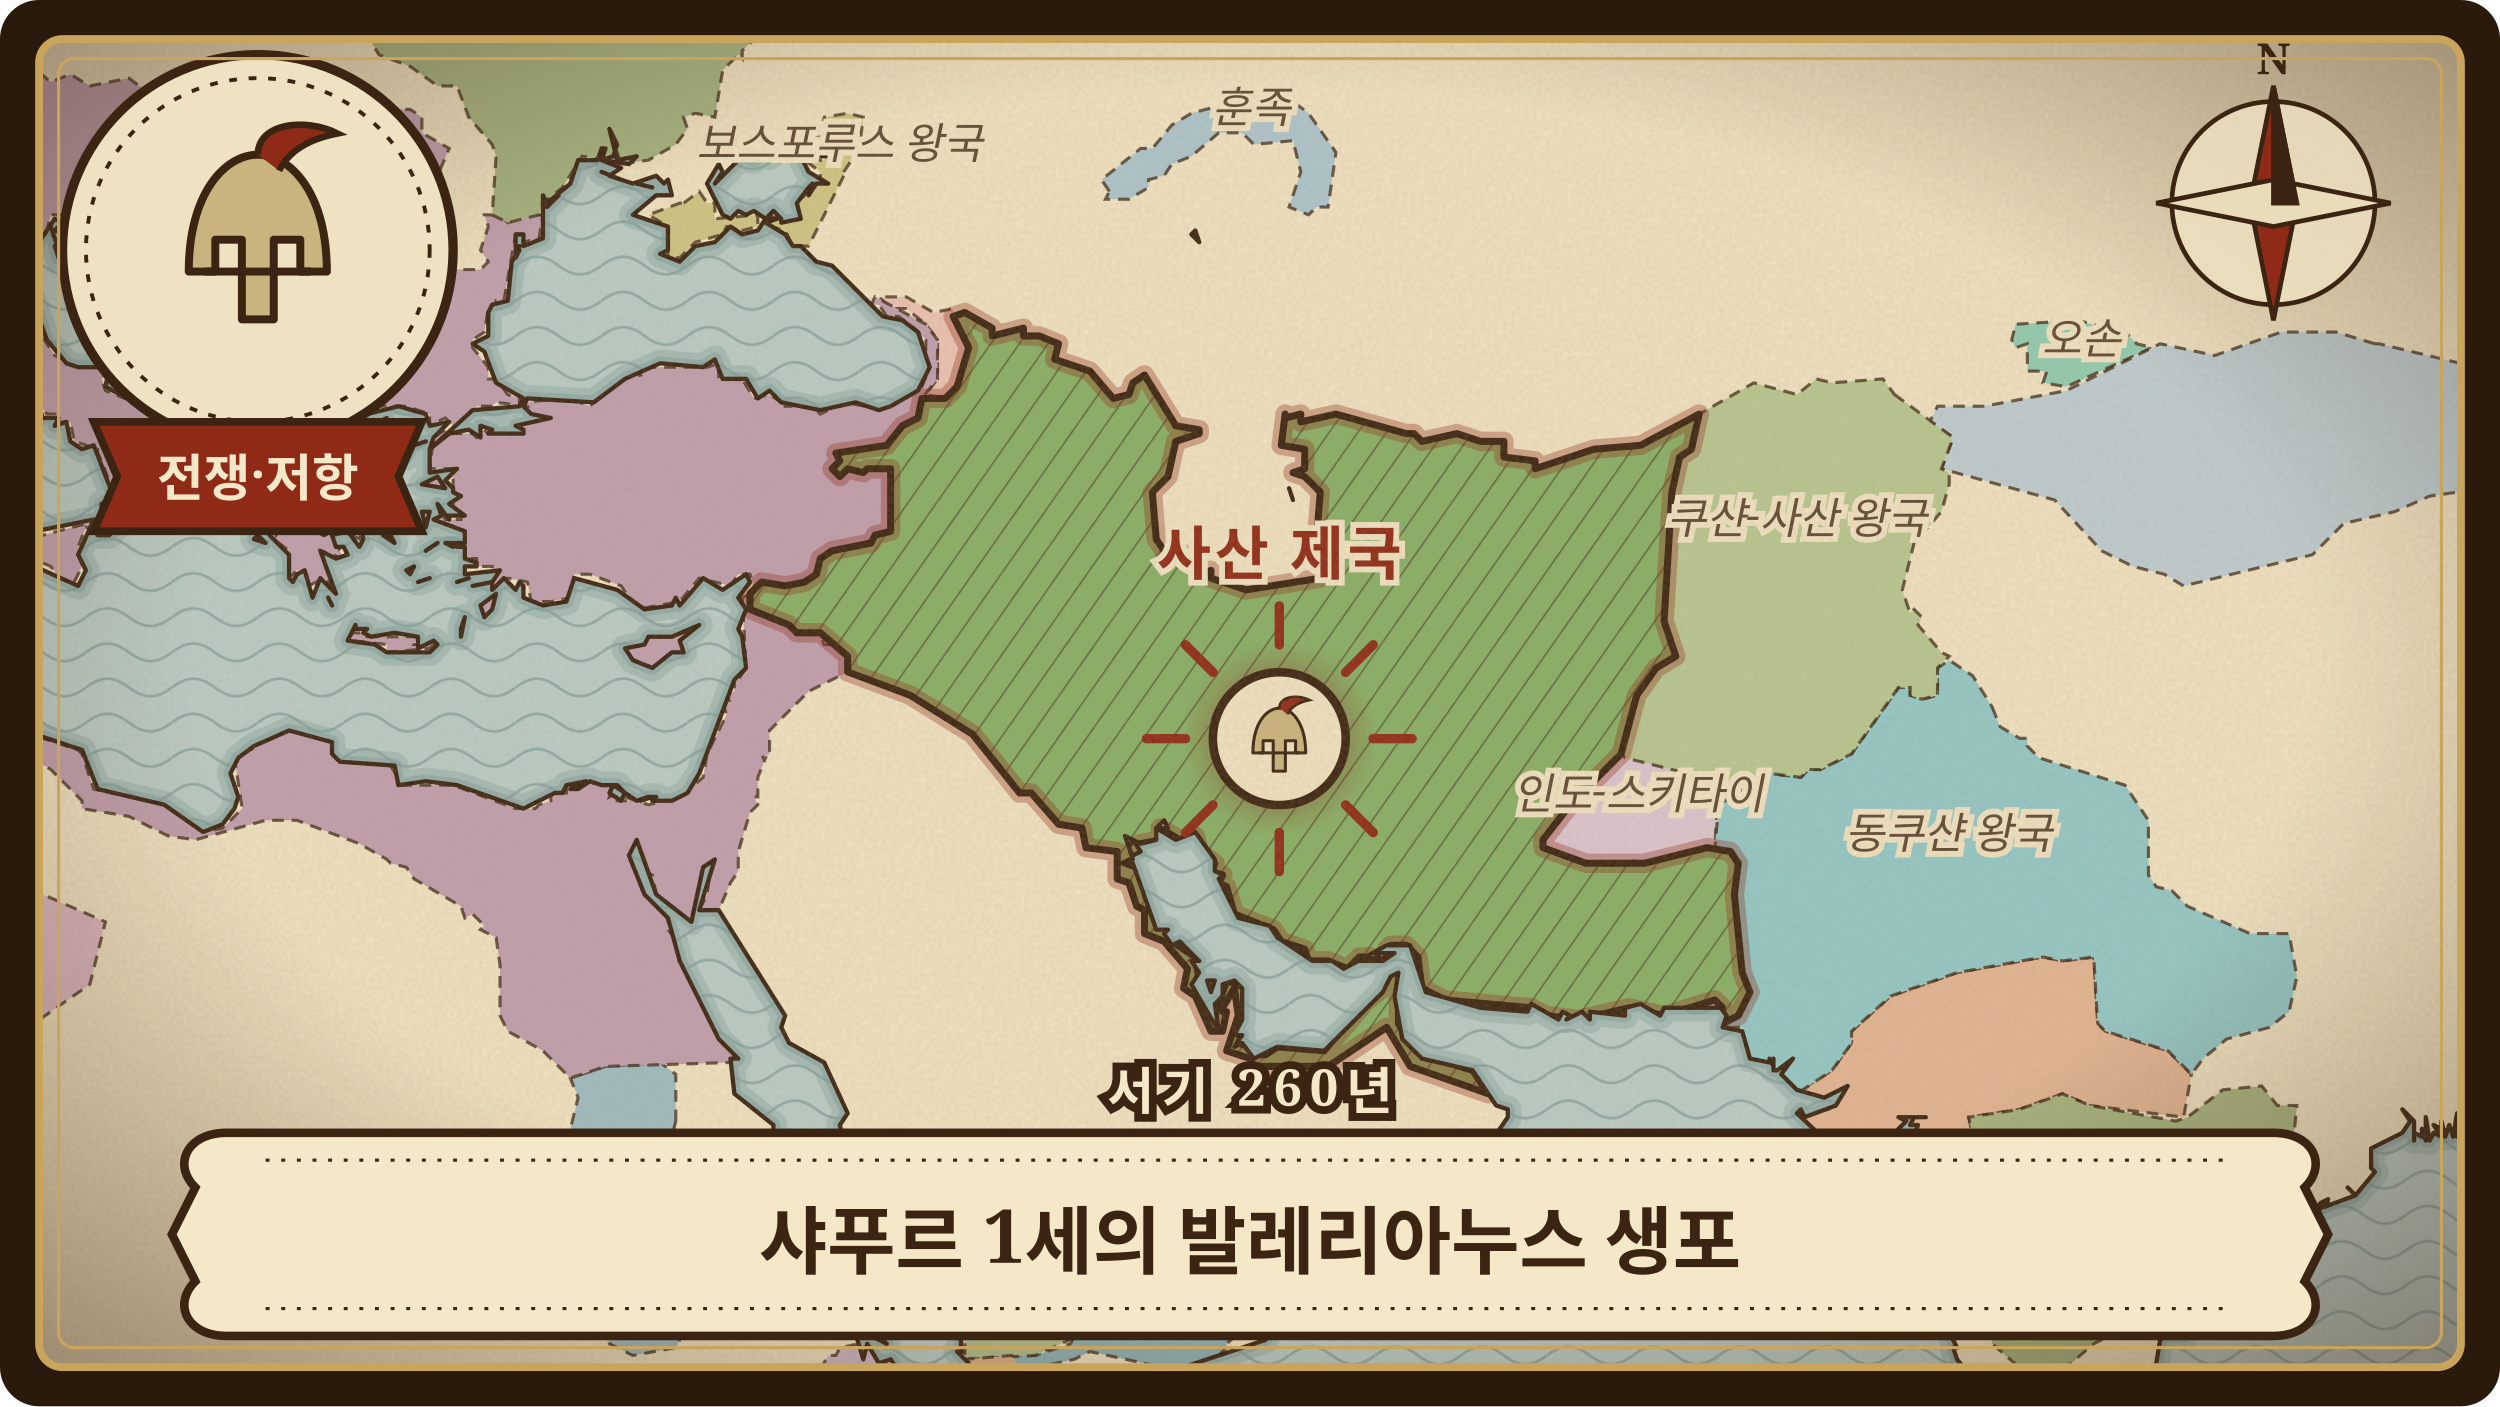
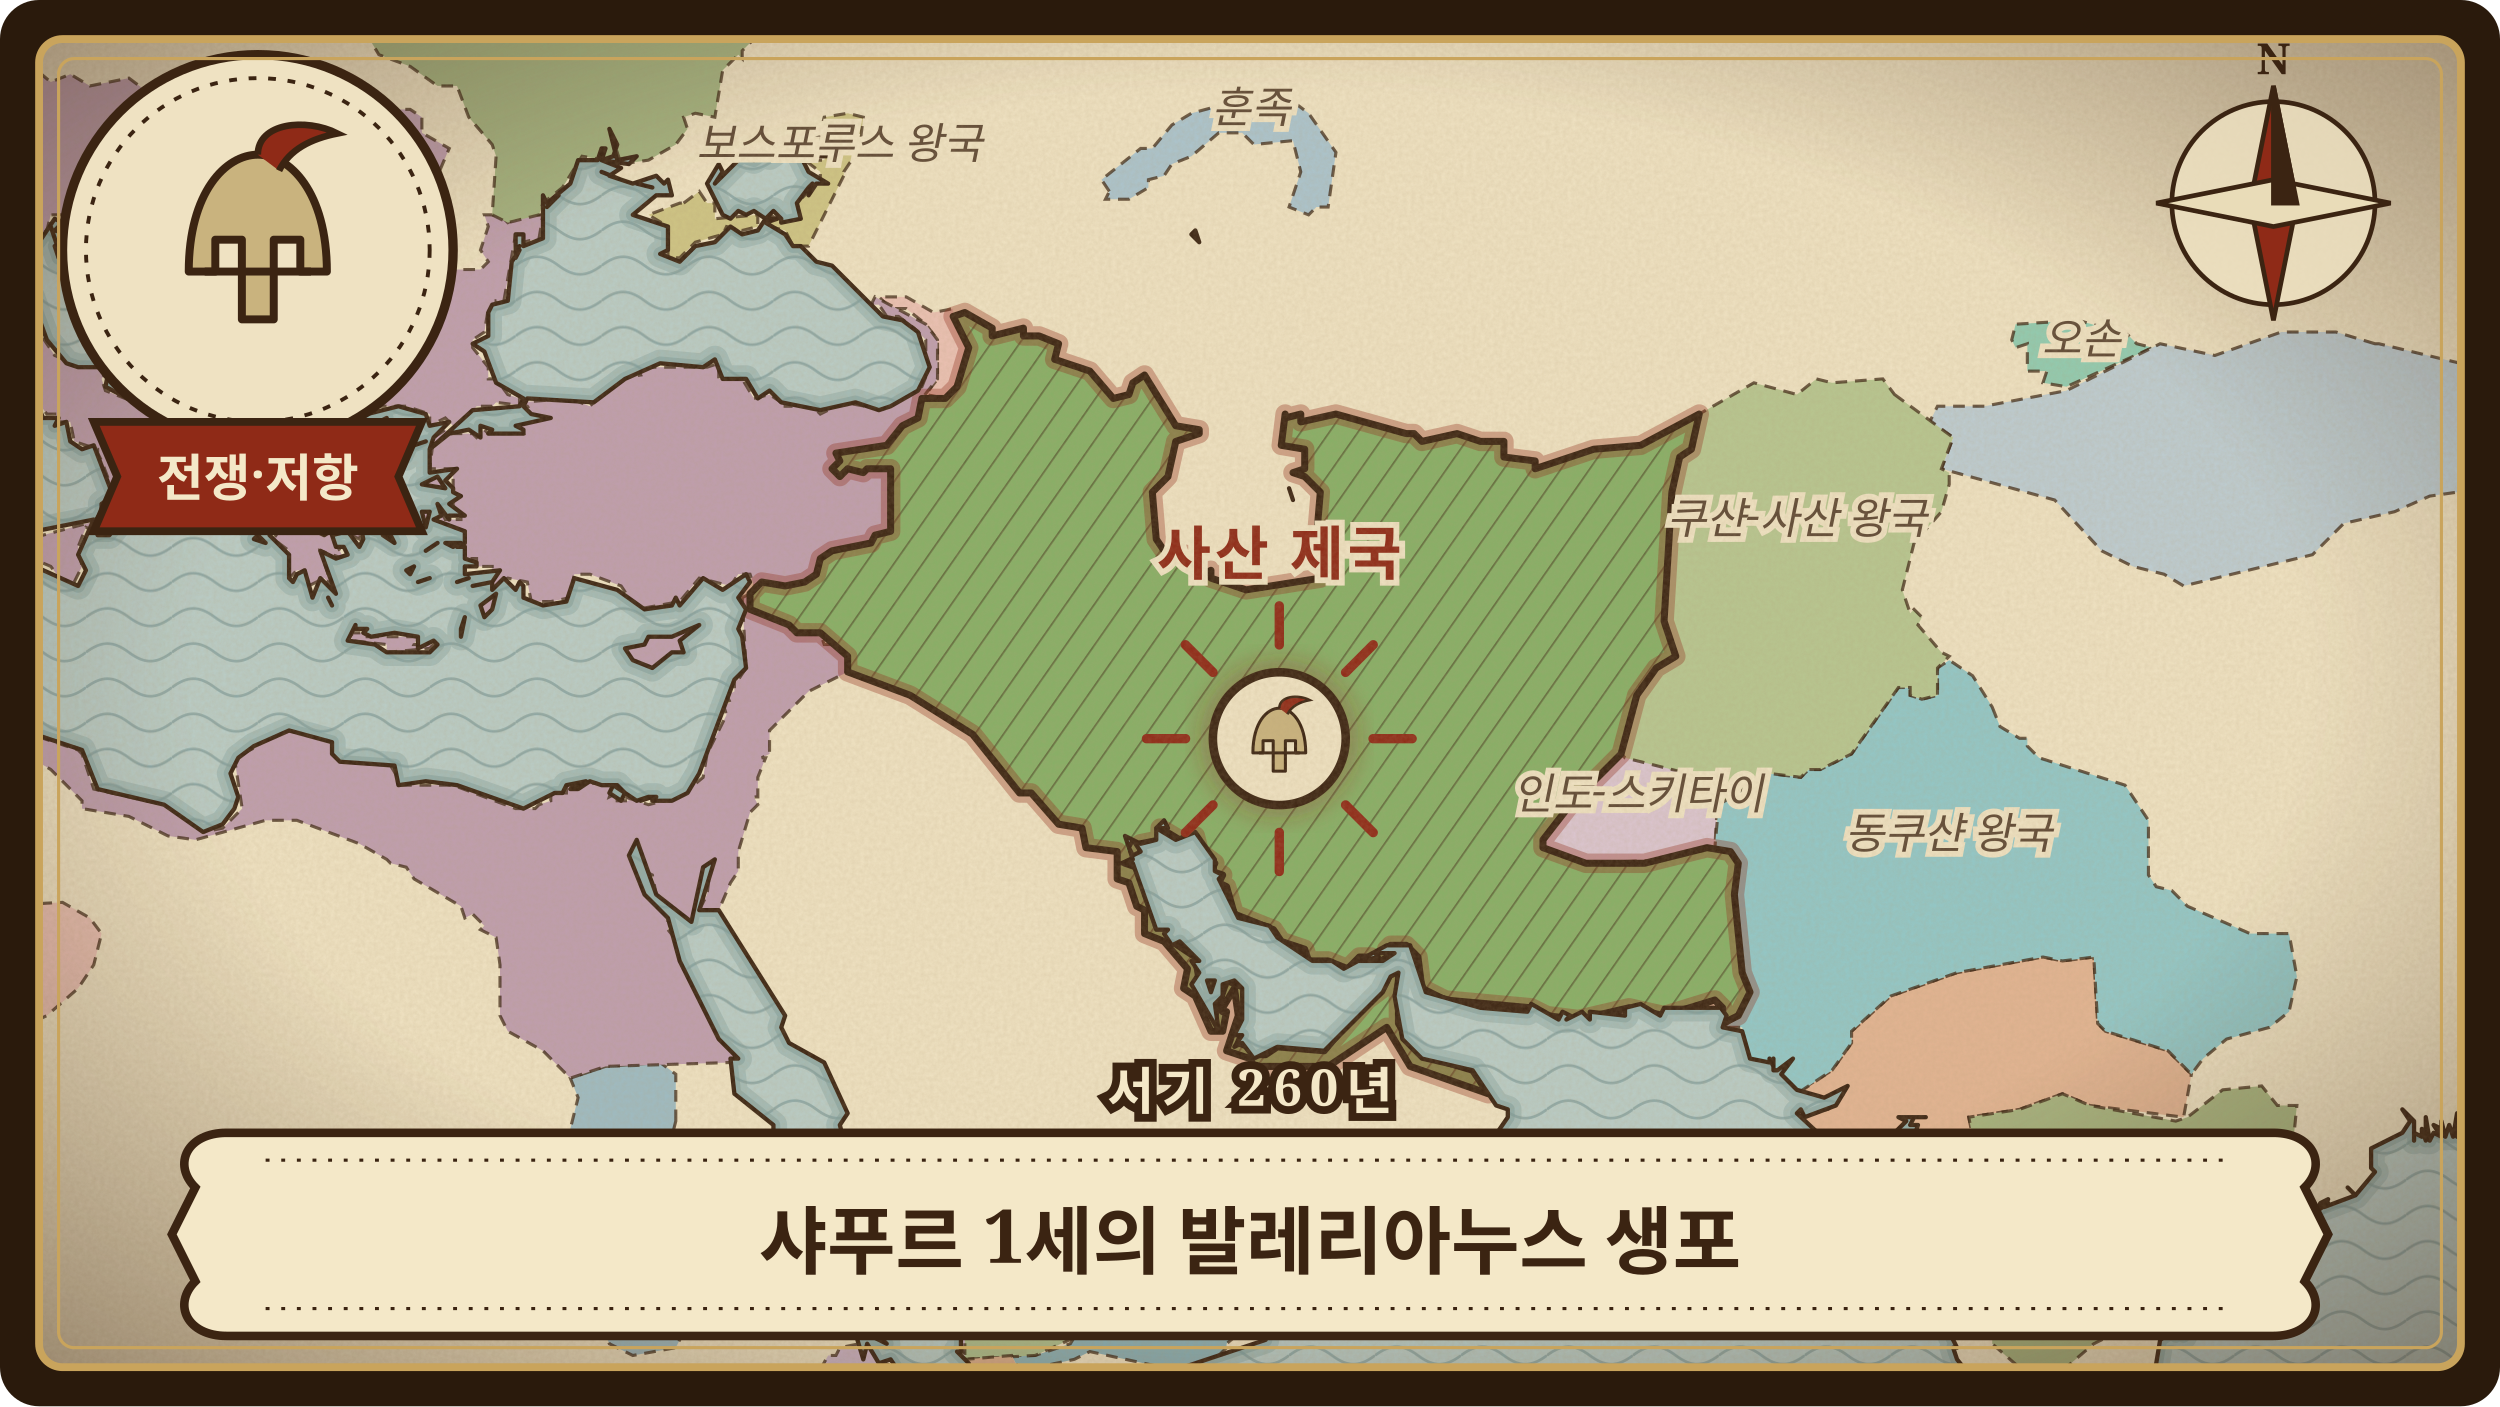
<svg xmlns="http://www.w3.org/2000/svg" viewBox="0 0 640 360" width="640" height="360" role="img" aria-label="샤푸르 1세의 발레리아누스 생포">
  <defs>
    <clipPath id="frame-valerian-captured">
      <rect x="10" y="10" width="620" height="340" rx="6" />
    </clipPath>
    <pattern id="waves-valerian-captured" width="22" height="9" patternUnits="userSpaceOnUse">
      <path d="M0 5 C4 2 7 2 11 5 C15 8 18 8 22 5" fill="none" stroke="#6f8f8f" stroke-width="0.7" stroke-opacity="0.55" />
    </pattern>
    <pattern id="hatch-valerian-captured" width="6" height="6" patternUnits="userSpaceOnUse" patternTransform="rotate(35)">
      <path d="M0 0 L0 6" stroke="#3b2412" stroke-width="0.9" stroke-opacity="0.45" />
    </pattern>
    <filter id="paper-valerian-captured" x="0" y="0" width="100%" height="100%">
      <feTurbulence type="fractalNoise" baseFrequency="0.9" numOctaves="3" seed="4" result="noise" />
      <feColorMatrix in="noise" type="matrix" values="0 0 0 0 0.45  0 0 0 0 0.33  0 0 0 0 0.18  0 0 0 0.22 0" />
    </filter>
    <radialGradient id="vignette-valerian-captured" cx="50%" cy="48%" r="70%">
      <stop offset="60%" stop-color="#3b2412" stop-opacity="0" />
      <stop offset="100%" stop-color="#3b2412" stop-opacity="0.45" />
    </radialGradient>
    <filter id="glow-valerian-captured">
      <feGaussianBlur stdDeviation="3" />
    </filter>
    <path id="land-valerian-captured" d="M-24 384L315 384L314 379L316 375L312 374L306 378L290 381L284 381L278 384L255 384L249 377L244 378L251 374L251 370L243 363L242 361L237 357L233 352L230 351L228 348L225 349L222 344L221 348L215 328L212 323L211 324L212 322L203 315L200 295L202 296L198 291L198 288L188 280L187 271L189 271L184 266L174 246L171 235L165 229L161 219L163 215L168 229L177 236L180 222L183 220L179 233L184 233L201 260L200 263L202 267L211 272L217 285L215 288L217 296L222 303L230 308L236 321L242 328L243 331L243 330L246 336L246 346L245 346L248 349L250 364L252 368L256 369L265 367L270 362L278 362L289 356L295 357L300 351L324 343L323 340L326 336L339 331L346 331L350 324L357 323L361 316L369 314L368 308L370 303L372 300L372 302L375 302L386 286L386 284L383 283L377 274L364 271L359 266L357 255L358 249L356 250L354 254L339 269L327 268L321 271L318 267L316 268L318 265L315 265L316 265L318 261L318 253L316 251L313 252L313 255L311 257L312 264L305 252L307 249L305 246L307 246L302 241L300 242L298 239L299 238L296 238L290 221L287 221L290 220L288 214L292 216L296 215L296 212L298 210L299 212L296 212L301 215L306 213L311 220L311 223L313 224L312 225L317 235L325 237L327 240L336 246L341 246L344 248L355 242L361 242L365 254L379 258L391 259L392 257L399 261L400 259L402 260L401 261L405 259L407 261L407 259L416 260L416 258L420 257L425 260L426 258L440 258L439 256L437 257L439 256L442 260L441 263L446 264L448 271L453 272L453 271L454 273L454 271L454 274L455 274L459 271L456 275L460 279L467 281L473 278L470 283L462 286L461 284L460 285L475 299L486 295L488 291L485 290L488 287L486 286L493 286L490 286L489 288L491 288L490 291L494 290L490 294L493 299L491 307L492 310L491 311L494 312L492 312L491 315L493 313L493 317L492 317L496 335L501 345L500 345L501 348L505 353L508 367L517 384L549 384L549 379L548 380L553 362L551 360L552 359L553 362L551 355L553 343L556 341L557 342L558 340L559 342L561 337L569 335L570 330L577 326L584 320L589 313L596 308L593 310L594 308L596 307L595 309L603 306L601 304L603 306L608 300L607 299L607 294L615 290L617 287L615 284L618 287L618 292L618 290L620 291L620 289L621 292L621 286L622 292L623 290L625 291L623 288L625 289L625 287L626 291L627 288L628 291L629 285L629 291L630 289L631 289L632 284L632 288L634 286L633 289L634 290L637 285L635 281L637 277L634 275L637 276L636 274L638 274L638 279L640 283L642 283L645 280L647 286L648 284L648 293L651 299L651 296L655 303L654 300L656 303L656 305L658 301L657 304L658 307L658 305L663 306L662 308L664 308L664 312L661 311L664 315L664 -24L-24 -24L-24 70L-20 72L-18 83L-16 83L-12 87L-13 89L-8 90L3 102L9 102L11 107L15 107L14 109L17 108L18 113L21 115L24 114L29 127L26 129L26 131L24 134L25 137L28 137L32 132L32 128L37 125L37 121L31 118L35 110L38 110L37 111L42 112L46 117L48 114L44 108L27 99L28 94L20 94L17 93L12 87L8 76L-2 68L-3 62L-1 60L-4 56L-2 53L-1 53L-2 55L3 52L4 51L6 52L7 50L9 52L7 54L10 62L14 56L18 58L18 63L23 68L21 67L20 69L27 75L27 77L34 78L41 84L36 82L43 85L48 89L49 88L48 89L53 94L57 95L55 100L56 105L54 108L56 111L54 111L59 115L60 118L66 126L67 125L69 126L69 127L66 126L66 128L69 133L71 131L72 133L80 131L86 135L83 137L75 133L73 135L71 134L69 137L74 142L74 148L75 149L76 147L78 146L80 153L82 148L86 152L82 141L86 143L89 142L88 140L86 140L85 137L89 136L92 140L93 138L92 133L81 127L85 125L83 123L84 122L86 124L85 125L87 124L81 115L81 110L84 108L84 111L87 113L87 116L91 116L87 114L88 112L93 116L90 111L96 114L92 111L90 107L102 104L109 106L110 109L115 108L111 112L110 115L121 105L133 104L134 102L127 98L124 90L121 88L125 86L125 80L126 78L130 77L131 67L133 64L132 66L132 64L133 63L132 64L132 60L134 60L134 63L139 61L139 50L140 52L146 47L148 41L153 41L154 38L155 38L154 41L157 40L158 37L156 33L158 41L163 40L161 42L154 41L159 43L156 45L162 47L168 45L170 47L171 46L172 50L168 50L162 55L171 58L171 64L169 65L174 67L178 63L183 62L187 58L190 60L194 59L196 56L193 54L191 55L189 54L187 56L185 55L181 47L184 42L185 44L183 47L190 40L193 41L196 39L197 40L204 35L208 36L214 33L211 34L217 33L218 36L211 38L212 40L205 40L207 44L212 47L209 47L207 50L208 47L207 48L204 52L205 56L200 57L200 56L198 54L196 56L199 56L196 57L201 60L203 63L205 63L209 67L213 68L226 81L231 82L235 85L238 94L235 100L228 104L225 105L219 103L210 105L200 103L197 100L194 102L191 97L185 97L183 92L180 94L169 93L160 97L152 103L135 102L134 104L136 106L141 107L132 109L134 110L134 111L125 111L126 110L123 109L123 112L120 110L115 111L110 115L110 121L117 120L114 123L116 125L116 126L118 127L115 129L119 132L115 132L115 133L112 129L113 132L111 133L119 136L119 139L117 140L119 140L119 143L122 144L122 145L119 145L119 147L128 146L126 149L121 150L126 149L126 151L129 148L132 151L133 149L134 150L134 153L139 155L145 154L147 148L158 151L165 156L172 155L173 153L174 155L180 148L185 151L191 147L192 149L189 153L191 156L189 161L190 163L191 171L188 174L179 198L176 203L172 205L167 205L167 204L164 205L166 204L163 205L160 203L159 205L156 203L157 201L160 203L158 201L154 201L151 200L148 202L146 202L150 200L145 201L144 203L142 203L134 207L117 201L109 200L102 201L101 196L87 195L85 193L85 190L74 187L65 191L61 194L59 198L61 204L60 207L57 211L52 213L42 206L25 202L21 192L6 187L-3 188L-12 184L-13 180L-16 182L-16 180L-19 180L-22 175L-15 169L-12 164L-13 160L-17 158L-18 154L-13 148L-14 146L-19 149L-20 149L-19 148L-21 145L-20 145L-23 144L-23 145L-24 143ZM-2 138L0 141L20 150L22 146L20 142L24 133L9 136L5 134L2 136L1 134L-2 138ZM13 58L15 64L13 58ZM14 63L15 66L14 63ZM14 59L18 60L16 57L14 59ZM17 63L21 68L17 63ZM18 69L21 73L18 69ZM30 80L37 81L30 80ZM31 79L35 79L31 79ZM32 83L37 83L32 83ZM38 85L42 86L38 85ZM57 118L61 122L59 119L60 117L57 118ZM63 134L66 135L65 131L63 134ZM64 130L66 127L64 130ZM65 138L68 139L66 137L65 138ZM83 128L86 128L90 132L93 132L94 135L97 136L97 135L95 134L94 129L89 128L87 125L83 128ZM84 153L85 155L84 153ZM89 164L96 165L99 167L110 167L112 165L111 164L107 166L107 163L101 162L95 163L93 162L94 161L91 161L91 160L89 164ZM97 108L98 109L99 107L97 108ZM98 137L101 139L100 137L98 137ZM101 115L101 117L103 116L104 117L105 115L101 115ZM104 146L105 147L106 145L104 146ZM106 114L109 113L106 114ZM107 149L110 148L107 149ZM108 131L109 135L110 131L108 131ZM108 124L114 125L112 122L108 124ZM109 141L112 139L109 141ZM114 139L116 140L118 139L114 139ZM117 149L120 148L117 149ZM118 161L118 163L119 158L118 161ZM123 155L124 158L126 156L127 152L123 155ZM140 53L143 50L140 53ZM154 44L159 46L154 44ZM160 166L162 169L167 171L172 167L175 167L174 164L179 160L172 163L166 163L165 165L160 166ZM163 47L167 48L163 47ZM166 204L168 204L166 204ZM223 342L227 344L224 341L223 342ZM238 333L241 335L238 333ZM289 217L290 219L292 218L290 215L289 217ZM305 60L307 62L306 59L305 60ZM309 251L310 254L311 251L309 251ZM330 125L331 128L330 125ZM335 269L338 269L335 269ZM348 246L354 246L357 244L352 244L353 245L348 246ZM376 303L378 301L378 300L376 303ZM637 282L638 288L639 284L638 281L637 282Z" />
    <clipPath id="landclip-valerian-captured">
      <use href="#land-valerian-captured" />
    </clipPath>
    <path id="hl-valerian-captured-18" d="M311 253L309 253L309 250L311 250L311 252ZM271 88L270 92L279 95L285 102L289 101L290 98L293 96L301 109L307 110L307 111L301 113L299 122L295 126L296 138L298 141L304 142L308 147L310 146L310 148L319 151L338 148L337 138L338 126L334 122L331 121L334 120L334 115L328 114L329 106L329 107L333 106L333 108L342 106L360 111L362 111L364 113L373 111L379 113L385 113L385 117L393 118L393 120L408 115L420 114L435 106L433 115L430 117L428 126L426 159L429 168L424 171L419 178L415 193L407 201L403 203L402 206L395 215L395 217L406 221L421 221L437 217L443 218L445 221L444 229L446 249L448 254L445 260L441 262L441 258L439 256L426 260L417 258L404 261L396 260L392 258L370 256L364 253L363 245L360 242L356 242L355 243L357 244L350 248L349 246L351 245L348 245L345 248L340 246L335 246L334 243L328 241L326 238L316 234L314 227L312 226L313 224L310 223L311 221L307 218L306 214L302 215L297 212L297 215L292 216L292 219L288 221L291 222L294 231L297 235L296 237L299 238L300 241L306 245L307 251L306 252L311 260L314 251L319 253L319 262L317 267L320 268L321 270L324 270L327 268L339 269L350 256L354 253L356 249L358 249L358 262L361 267L367 271L377 274L381 280L361 273L355 263L340 273L321 273L320 271L314 269L317 260L316 253L313 258L313 259L314 259L313 264L310 264L306 255L303 253L304 248L298 241L293 239L293 233L291 232L289 226L286 225L286 218L278 217L277 212L271 211L264 203L261 203L249 188L233 178L217 172L217 168L210 162L204 162L202 160L192 156L192 152L195 149L201 150L206 149L209 147L210 143L213 141L223 139L224 137L228 136L228 120L222 120L221 121L217 120L215 122L213 120L215 118L214 116L227 114L231 109L235 107L236 102L242 102L245 99L248 89L244 81L247 80L254 84L254 86L262 84L262 86L266 86Z" />
  </defs>
  <rect width="640" height="360" rx="10" fill="#2a1a0c" />
  <g clip-path="url(#frame-valerian-captured)">
    <rect width="640" height="360" fill="#b9ccc6" />
    <rect width="640" height="360" fill="url(#waves-valerian-captured)" />
    <use href="#land-valerian-captured" fill="none" stroke="#7e9c98" stroke-width="7" stroke-opacity="0.35" stroke-linejoin="round" />
    <use href="#land-valerian-captured" fill="none" stroke="#7e9c98" stroke-width="3.5" stroke-opacity="0.5" stroke-linejoin="round" />
    <use href="#land-valerian-captured" fill="#efe2c2" stroke="none" />
    <g clip-path="url(#landclip-valerian-captured)">
      <path d="M173 287L172 291L177 309L182 320L191 329L191 333L188 336L180 336L179 338L180 342L175 341L173 345L162 347L156 344L153 337L146 289L148 281L146 276L155 273L169 272L173 275L173 287Z" fill="rgb(158,187,194)" stroke="#3b2412" stroke-width="0.8" stroke-opacity="0.75" stroke-dasharray="3 2" />
-       <path d="M-18 266L3 266L23 252L27 236L11 229L-14 234L-22 248Z" fill="rgb(217,181,191)" stroke="#3b2412" stroke-width="0.8" stroke-opacity="0.75" stroke-dasharray="3 2" />
+       <path d="M-20 251L-19 260L-15 264L-9 266L1 265L12 260L20 253L24 247L26 239L23 235L16 231L-3 232L-16 238L-20 249Z" fill="rgb(234,192,178)" stroke="#3b2412" stroke-width="0.8" stroke-opacity="0.75" stroke-dasharray="3 2" />
      <path d="M175 52L179 49L181 52L183 52L183 56L194 55L194 58L190 59L186 58L185 60L178 62L174 66L171 66L171 58L166 55L174 52ZM216 45L207 63L203 63L201 59L197 58L197 55L199 56L205 56L204 52L210 46L210 44L206 41L211 41L212 38L217 36L217 32L210 34L211 30L217 29L221 30L220 38L216 44Z" fill="rgb(206,196,132)" stroke="#3b2412" stroke-width="0.8" stroke-opacity="0.75" stroke-dasharray="3 2" />
      <path d="M429 220L406 221L395 217L395 215L402 206L403 203L407 201L415 193L440 200L439 217L437 217Z" fill="rgb(219,197,207)" stroke="#3b2412" stroke-width="0.8" stroke-opacity="0.75" stroke-dasharray="3 2" />
      <path d="M284 49L282 46L292 38L295 38L300 32L305 29L316 26L331 26L335 29L342 39L340 53L337 53L335 55L330 53L333 44L331 36L321 37L318 34L312 34L305 40L300 42L298 45L294 46L294 48L289 51L283 51Z" fill="rgb(171,196,205)" stroke="#3b2412" stroke-width="0.8" stroke-opacity="0.75" stroke-dasharray="3 2" />
      <path d="M539 84L532 82L516 83L515 87L516 89L519 88L519 95L524 95L523 98L529 99L551 89L547 88L543 84L540 84Z" fill="rgb(145,203,176)" stroke="#3b2412" stroke-width="0.8" stroke-opacity="0.75" stroke-dasharray="3 2" />
      <path d="M314 345L311 348L302 351L279 346L275 348L261 351L259 347L265 347L274 344L277 339L306 335L321 335L321 338L314 344Z" fill="rgb(139,176,180)" stroke="#3b2412" stroke-width="0.8" stroke-opacity="0.75" stroke-dasharray="3 2" />
      <path d="M230 350L235 352L237 357L243 360L243 363L234 367L215 367L208 362L207 356L212 347L214 347L215 345L220 344L221 347L223 344L226 349L230 350ZM246 344L247 335L244 330L248 327L248 325L253 325L256 332L256 347L247 348Z" fill="rgb(206,182,198)" stroke="#3b2412" stroke-width="0.8" stroke-opacity="0.75" stroke-dasharray="3 2" />
      <path d="M608 88L598 85L584 85L567 91L553 88L529 100L508 104L496 104L494 108L500 112L497 120L526 128L538 141L546 145L554 147L559 150L592 142L600 134L613 131L622 127L664 121L664 107L643 100L634 94L609 88Z" fill="rgb(189,204,209)" stroke="#3b2412" stroke-width="0.8" stroke-opacity="0.75" stroke-dasharray="3 2" />
      <path d="M263 335L266 341L276 340L276 342L265 347L247 348L247 335L244 330L248 327L248 325L253 325L255 328L256 332L263 335Z" fill="rgb(173,190,140)" stroke="#3b2412" stroke-width="0.8" stroke-opacity="0.75" stroke-dasharray="3 2" />
      <path d="M267 350L271 350L274 353L273 362L270 363L265 367L252 368L247 348L259 347L261 351L266 350Z" fill="rgb(215,171,137)" stroke="#3b2412" stroke-width="0.8" stroke-opacity="0.75" stroke-dasharray="3 2" />
      <path d="M244 81L248 89L245 99L242 102L237 101L240 97L240 87L237 83L232 79L228 79L225 76L232 76L239 80L244 79L244 81Z" fill="rgb(235,193,179)" stroke="#3b2412" stroke-width="0.8" stroke-opacity="0.75" stroke-dasharray="3 2" />
      <path d="M202 161L210 162L211 165L213 165L217 168L217 172L207 177L197 187L197 193L195 194L196 194L194 199L194 204L193 204L194 206L192 208L189 218L189 223L187 226L184 233L179 233L181 229L182 221L179 233L177 236L175 236L168 229L167 224L165 223L163 216L162 217L164 225L171 234L171 238L175 243L175 247L184 264L190 270L187 272L155 273L146 276L139 269L130 264L128 260L128 247L127 240L123 238L124 237L121 234L119 235L118 232L106 225L104 222L100 221L99 220L92 216L76 210L68 210L50 215L43 214L33 209L21 207L21 205L13 197L8 194L-7 193L-19 186L-22 186L-21 185L-24 185L-24 143L-20 144L-20 149L-18 149L-14 147L-14 149L-18 152L-18 158L-13 161L-13 167L-22 174L-22 178L-20 179L-17 179L-16 181L-13 181L-12 184L-4 188L1 189L1 188L5 187L20 192L21 193L24 202L42 206L52 213L57 212L62 207L60 194L66 191L65 189L75 187L85 190L87 194L100 196L103 201L116 201L132 207L137 207L138 206L141 205L141 203L145 203L145 201L148 201L150 199L152 199L152 201L157 201L156 204L158 203L158 205L161 205L160 204L166 206L174 204L180 199L181 193L186 183L185 180L187 180L186 178L188 177L188 173L189 174L191 171L190 153L192 152L192 156L202 160ZM14 156L16 157L16 159L14 158ZM84 152L85 155L83 155L84 152ZM66 137L68 137L68 140L65 139L65 137ZM63 133L65 132L66 135L63 135ZM-24 19L-18 18L-5 9L1 14L7 16L13 21L18 19L23 22L33 20L41 26L49 26L50 25L54 30L50 38L52 43L51 54L54 56L60 55L59 52L61 45L70 47L72 45L73 47L81 28L86 26L91 28L105 28L108 30L108 34L115 38L112 45L110 47L107 46L106 49L105 48L103 51L103 61L108 65L108 69L112 70L115 69L123 69L125 67L123 64L125 58L124 55L125 55L128 55L130 57L134 55L139 55L138 61L134 62L134 60L132 60L129 77L127 77L127 79L125 79L124 85L121 87L121 89L125 94L125 97L127 97L130 101L133 102L133 103L146 102L151 104L158 97L164 96L163 94L181 94L184 93L184 97L190 97L193 102L197 101L200 103L201 102L201 104L208 104L210 106L216 103L227 105L227 104L228 104L236 99L238 94L237 92L237 87L234 84L230 81L227 81L225 78L223 78L224 76L237 83L240 87L240 97L236 102L235 107L231 109L227 114L214 116L215 118L213 120L215 122L217 120L221 121L222 120L228 120L228 136L224 137L223 139L213 141L210 143L209 147L206 149L201 150L195 149L193 150L192 147L189 147L187 150L179 148L174 154L163 156L159 150L151 147L147 147L146 153L141 154L136 154L135 149L130 148L126 150L126 145L122 145L122 143L119 143L119 136L113 134L112 129L114 133L118 133L118 131L116 130L116 120L110 120L111 112L114 110L115 111L121 111L122 112L124 110L125 111L134 111L133 109L137 107L135 104L127 103L126 104L122 104L117 110L114 107L110 109L110 106L104 104L96 104L93 107L90 106L91 113L82 109L81 116L86 121L83 122L83 125L85 124L89 127L85 126L84 128L87 131L90 131L89 128L93 129L94 134L93 134L92 138L88 136L85 137L88 143L82 141L85 150L83 148L79 150L78 146L76 146L74 148L74 141L70 138L72 135L74 135L74 133L70 132L66 128L67 125L62 122L61 118L58 119L60 115L56 112L56 109L54 109L56 106L56 96L44 84L40 84L40 85L38 80L36 81L36 78L33 79L32 76L27 77L26 73L22 73L23 71L21 70L18 64L18 60L15 58L16 55L13 55L12 59L9 61L7 56L9 51L4 50L3 52L1 52L-4 54L-4 58L-2 59L-2 62L-4 61L-3 69L8 78L11 83L10 85L14 91L21 94L28 94L26 97L27 100L37 104L43 109L47 113L46 116L45 116L42 111L39 111L38 109L36 109L34 112L32 112L31 119L35 120L37 125L31 128L31 132L27 137L22 135L20 140L21 145L19 149L16 149L13 145L-1 139L-1 137L0 135L3 136L4 135L11 137L26 133L27 129L29 128L29 126L26 118L25 116L25 115L19 113L18 108L14 108L14 106L12 106L9 102L-1 99L-8 89L-12 89L-14 84L-17 81L-20 71L-24 70ZM14 60L15 61L15 65L13 64L13 60ZM175 167L167 171L161 169L160 167L160 165L165 164L165 163L172 163L179 160L174 164ZM94 163L107 163L106 165L111 165L110 166L99 167L99 165L90 164L90 162L94 162ZM126 152L127 152L127 156L123 158L123 154ZM118 147L119 149L116 150L118 147ZM110 139L112 139L112 141L109 141ZM98 136L101 139L98 138ZM108 131L108 129L111 131L110 135L108 135L108 131ZM96 126L98 126L98 128L96 127ZM110 126L107 124L109 122L113 122L114 126L111 126ZM101 115L105 115L105 117L101 117ZM107 112L109 112L109 113L107 114L107 112ZM97 106L99 106L99 109L97 109L97 106Z" fill="rgb(191,158,174)" stroke="#3b2412" stroke-width="0.8" stroke-opacity="0.75" stroke-dasharray="3 2" />
      <path d="M502 307L494 312L491 311L491 305L493 298L490 295L491 291L490 290L490 286L486 289L488 290L487 295L480 299L475 300L471 298L460 286L460 284L463 285L468 284L472 280L467 282L463 281L461 279L469 274L474 267L474 264L484 255L501 249L523 245L528 246L536 245L537 262L539 264L555 269L561 275L559 286L535 283L528 280L517 284L504 286L505 291L503 298L501 300L502 307Z" fill="rgb(226,180,146)" stroke="#3b2412" stroke-width="0.8" stroke-opacity="0.75" stroke-dasharray="3 2" />
      <path d="M207 -7L206 -2L201 4L202 7L200 6L194 9L190 13L190 15L189 14L185 18L183 30L178 29L175 30L176 33L173 37L166 41L159 42L158 39L155 41L149 40L144 48L139 52L138 55L130 57L126 55L127 40L126 37L120 30L117 22L112 22L105 17L97 14L94 9L92 9L92 7L84 3L83 1L90 -7L93 -8L93 -10L105 -14L121 -14L136 -11L140 -12L145 -10L154 -4L160 -4L170 -8L171 -11L174 -10L177 -12L182 -15L181 -17L185 -16L188 -19L194 -19L199 -16L198 -14L205 -8Z" fill="rgb(164,179,127)" stroke="#3b2412" stroke-width="0.8" stroke-opacity="0.75" stroke-dasharray="3 2" />
      <path d="M510 181L512 186L517 189L519 189L519 191L522 194L544 201L550 210L550 224L552 227L556 228L560 232L576 239L586 239L588 250L586 259L581 263L570 266L564 271L561 275L555 269L539 264L537 262L536 245L528 246L523 245L501 249L484 255L474 264L474 267L469 274L460 280L455 274L454 274L454 272L449 272L447 270L446 263L441 263L445 260L448 254L446 249L444 229L445 221L443 218L437 217L439 217L440 206L453 198L461 199L463 197L466 197L474 193L486 176L489 176L489 178L492 179L496 178L496 171L499 169L505 173L510 181Z" fill="rgb(146,199,199)" stroke="#3b2412" stroke-width="0.8" stroke-opacity="0.75" stroke-dasharray="3 2" />
      <path d="M499 318L510 333L510 344L518 351L529 350L536 344L540 342L541 331L544 325L553 318L557 318L557 306L569 302L581 302L587 293L588 283L583 283L579 278L569 279L560 286L557 287L535 283L528 280L517 284L504 286L505 291L503 298L501 300L505 315L502 316Z" fill="rgb(166,179,126)" stroke="#3b2412" stroke-width="0.8" stroke-opacity="0.75" stroke-dasharray="3 2" />
      <path d="M485 101L500 112L497 120L499 121L499 124L497 131L490 139L487 151L489 157L490 156L492 158L491 160L497 167L499 168L496 171L496 178L492 179L489 178L489 176L486 176L474 193L466 197L463 197L461 199L453 198L440 206L440 200L416 194L415 193L419 178L424 171L429 168L426 159L428 126L430 117L433 115L435 106L449 98L460 101L465 97L469 98L482 97L485 101Z" fill="rgb(183,198,144)" stroke="#3b2412" stroke-width="0.8" stroke-opacity="0.75" stroke-dasharray="3 2" />
      <use href="#hl-valerian-captured-18" fill="rgb(135,175,102)" stroke="none" />
      <use href="#hl-valerian-captured-18" fill="url(#hatch-valerian-captured)" stroke="none" />
      <use href="#hl-valerian-captured-18" fill="none" stroke="#8f2a17" stroke-width="5" stroke-opacity="0.35" stroke-linejoin="round" />
      <use href="#hl-valerian-captured-18" fill="none" stroke="#3b2412" stroke-width="1.8" stroke-linejoin="round" />
    </g>
    <use href="#land-valerian-captured" fill="none" stroke="#3b2412" stroke-width="1.1" stroke-linejoin="round" />
    <text x="327.5" y="147.1" class="lbl hl">사산 제국</text>
    <text x="498.9" y="217.2" class="lbl">동쿠샨 왕국</text>
    <text x="460.1" y="136.6" class="lbl">쿠샨-사산 왕국</text>
    <text x="419.5" y="207.1" class="lbl">인도-스키타이</text>
    <text x="320.4" y="31.4" class="lbl">훈족</text>
    <text x="215.0" y="40.6" class="lbl">보스포루스 왕국</text>
    <text x="532.9" y="90.6" class="lbl">오손</text>
    <g transform="translate(327.5 189.1)">
      <path d="M0 -24 L0 -34" transform="rotate(0)" stroke="#8f2a17" stroke-width="2.4" stroke-linecap="round" />
      <path d="M0 -24 L0 -34" transform="rotate(45)" stroke="#8f2a17" stroke-width="2.4" stroke-linecap="round" />
      <path d="M0 -24 L0 -34" transform="rotate(90)" stroke="#8f2a17" stroke-width="2.4" stroke-linecap="round" />
      <path d="M0 -24 L0 -34" transform="rotate(135)" stroke="#8f2a17" stroke-width="2.4" stroke-linecap="round" />
      <path d="M0 -24 L0 -34" transform="rotate(180)" stroke="#8f2a17" stroke-width="2.4" stroke-linecap="round" />
      <path d="M0 -24 L0 -34" transform="rotate(225)" stroke="#8f2a17" stroke-width="2.4" stroke-linecap="round" />
      <path d="M0 -24 L0 -34" transform="rotate(270)" stroke="#8f2a17" stroke-width="2.4" stroke-linecap="round" />
      <path d="M0 -24 L0 -34" transform="rotate(315)" stroke="#8f2a17" stroke-width="2.4" stroke-linecap="round" />
      <circle r="20" fill="#8f2a17" fill-opacity="0.35" filter="url(#glow-valerian-captured)" />
      <circle r="17" fill="#efe2c2" stroke="#3b2412" stroke-width="2.2" />
      <g transform="translate(-13 -13) scale(0.26)">
        <path d="M24 64 C24 34 38 20 50 20 C62 20 76 34 76 64 L66 64 L66 52 L56 52 L56 82 L44 82 L44 52 L34 52 L34 64 Z" fill="#c9b37e" stroke="#3b2412" stroke-width="3" stroke-linejoin="round" />
        <path d="M50 20 C50 8 68 6 80 12 C70 14 62 18 58 26" fill="#8f2a17" stroke="#3b2412" stroke-width="2.5" />
        <path d="M30 64 L70 64" stroke="#3b2412" stroke-width="3" />
      </g>
    </g>
    <rect width="640" height="360" filter="url(#paper-valerian-captured)" />
    <rect width="640" height="360" fill="url(#vignette-valerian-captured)" />
    <g transform="translate(582 52)" stroke="#3b2412" stroke-width="1.2">
      <circle r="26" fill="#efe2c2" fill-opacity="0.8" />
      <path d="M0 -30 L6 0 L0 30 L-6 0 Z" fill="#8f2a17" />
      <path d="M-30 0 L0 6 L30 0 L0 -6 Z" fill="#e9dcb8" />
      <path d="M0 -30 L6 0 L0 0 Z" fill="#3b2412" />
      <text y="-33" class="compass">N</text>
    </g>
    <g transform="translate(66 64)">
      <circle r="50" fill="#efe2c2" stroke="#3b2412" stroke-width="2.4" />
      <circle r="44" fill="none" stroke="#3b2412" stroke-width="1" stroke-dasharray="2 3" />
      <g transform="translate(-34 -38) scale(0.68)">
        <path d="M24 64 C24 34 38 20 50 20 C62 20 76 34 76 64 L66 64 L66 52 L56 52 L56 82 L44 82 L44 52 L34 52 L34 64 Z" fill="#c9b37e" stroke="#3b2412" stroke-width="3" stroke-linejoin="round" />
        <path d="M50 20 C50 8 68 6 80 12 C70 14 62 18 58 26" fill="#8f2a17" stroke="#3b2412" stroke-width="2.5" />
        <path d="M30 64 L70 64" stroke="#3b2412" stroke-width="3" />
      </g>
      <path d="M-42 44 L42 44 L36 58 L42 72 L-42 72 L-36 58 Z" fill="#8f2a17" stroke="#3b2412" stroke-width="2" />
      <text y="63" class="kind">전쟁·저항</text>
    </g>
    <g transform="translate(320 316)">
      <path d="M-262 -26 L262 -26 C272 -26 276 -18 270 -12 L276 0 L270 12 C276 18 272 26 262 26 L-262 26 C-272 26 -276 18 -270 12 L-276 0 L-270 -12 C-276 -18 -272 -26 -262 -26 Z" fill="#f4e8c8" stroke="#3b2412" stroke-width="2.2" />
      <path d="M-252 -19 L252 -19 M-252 19 L252 19" stroke="#3b2412" stroke-width="0.8" stroke-dasharray="1 3" />
      <text y="2" class="title" style="font-size:19px">샤푸르 1세의 발레리아누스 생포</text>
    </g>
    <text x="320" y="284" class="year">서기 260년</text>
  </g>
  <rect x="10" y="10" width="620" height="340" rx="6" fill="none" stroke="#c9a45c" stroke-width="2" />
  <rect x="15" y="15" width="610" height="330" rx="4" fill="none" stroke="#c9a45c" stroke-width="0.8" />
  <style>
  text { font-family: 'Noto Serif KR', 'Nanum Myeongjo', 'AppleMyungjo', 'Batang', serif; text-anchor: middle; }
  .lbl { font-size: 11px; font-style: italic; fill: #3b2412; fill-opacity: 0.8; paint-order: stroke; stroke: #efe2c2; stroke-width: 3px; }
  .lbl.hl { font-size: 15px; font-weight: 700; font-style: normal; fill: #8f2a17; fill-opacity: 1; letter-spacing: 1px; }
  .title { font-weight: 800; fill: #3b2412; dominant-baseline: middle; }
  .year { font-size: 13px; font-weight: 700; fill: #f4e8c8; paint-order: stroke; stroke: #3b2412; stroke-width: 4px; letter-spacing: 2px; }
  .kind { font-size: 13px; font-weight: 800; fill: #f4e8c8; }
  .compass { font-size: 11px; font-weight: 700; fill: #3b2412; stroke: none; }
</style>
</svg>
